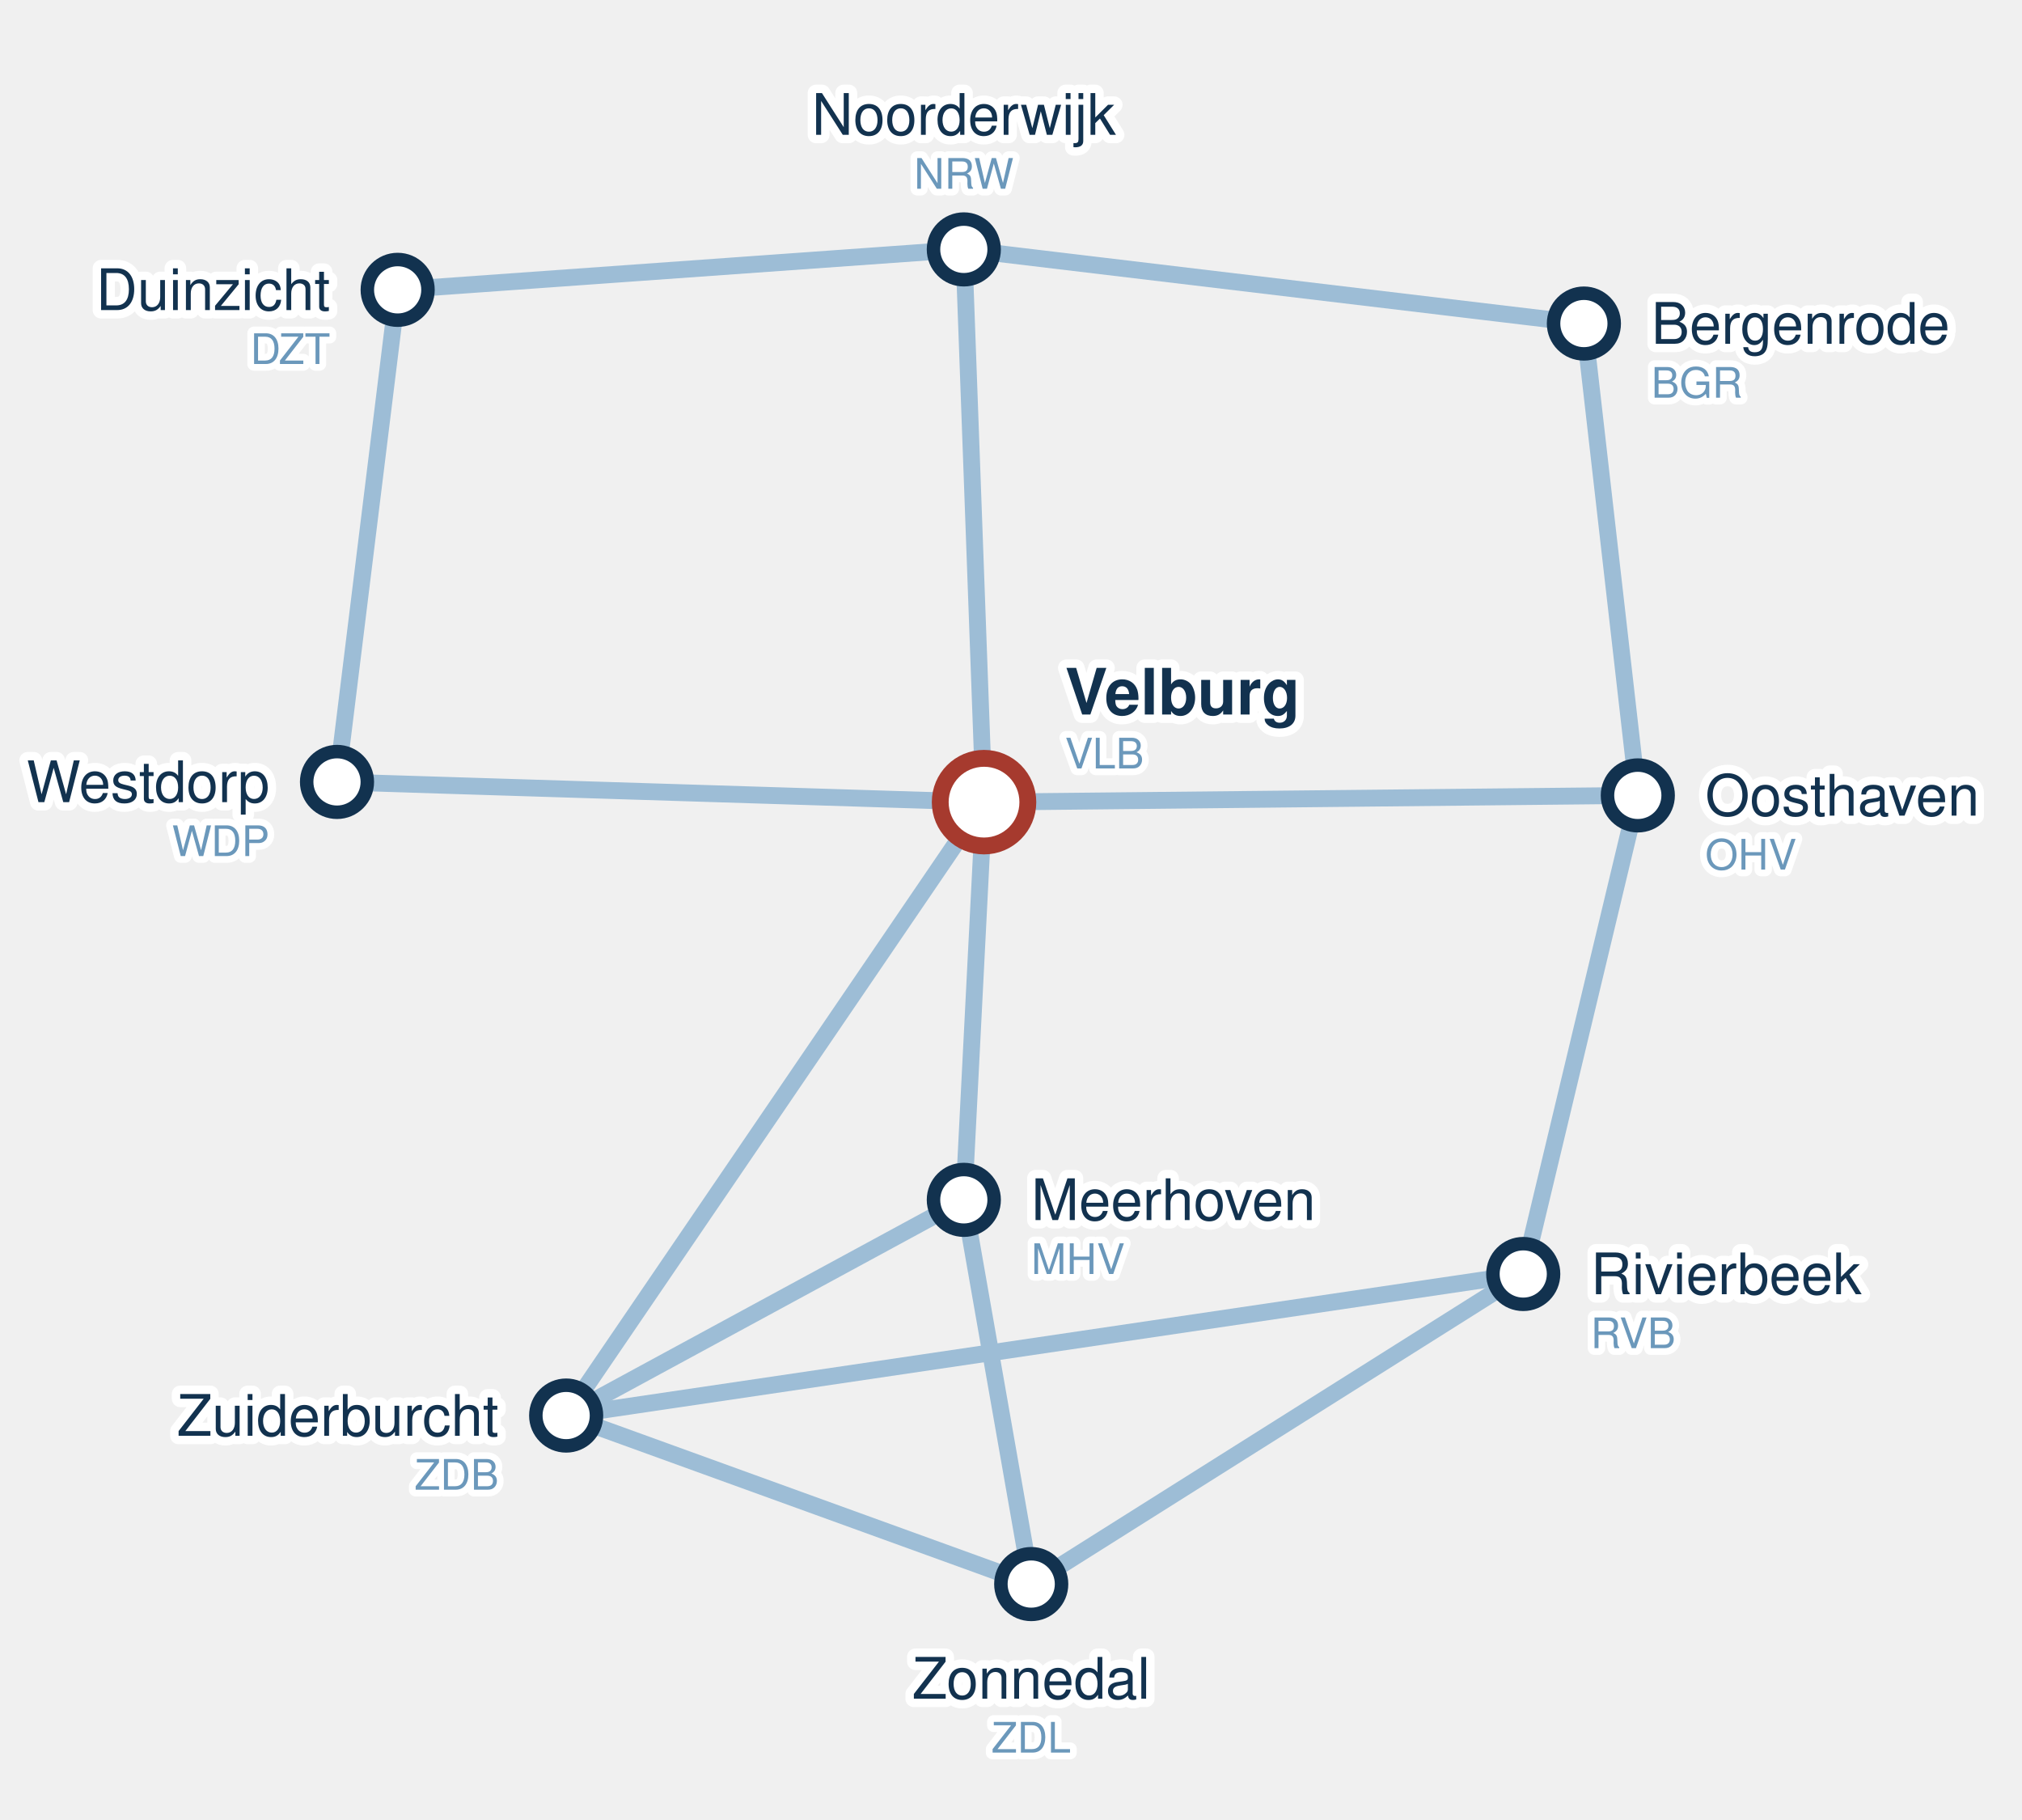
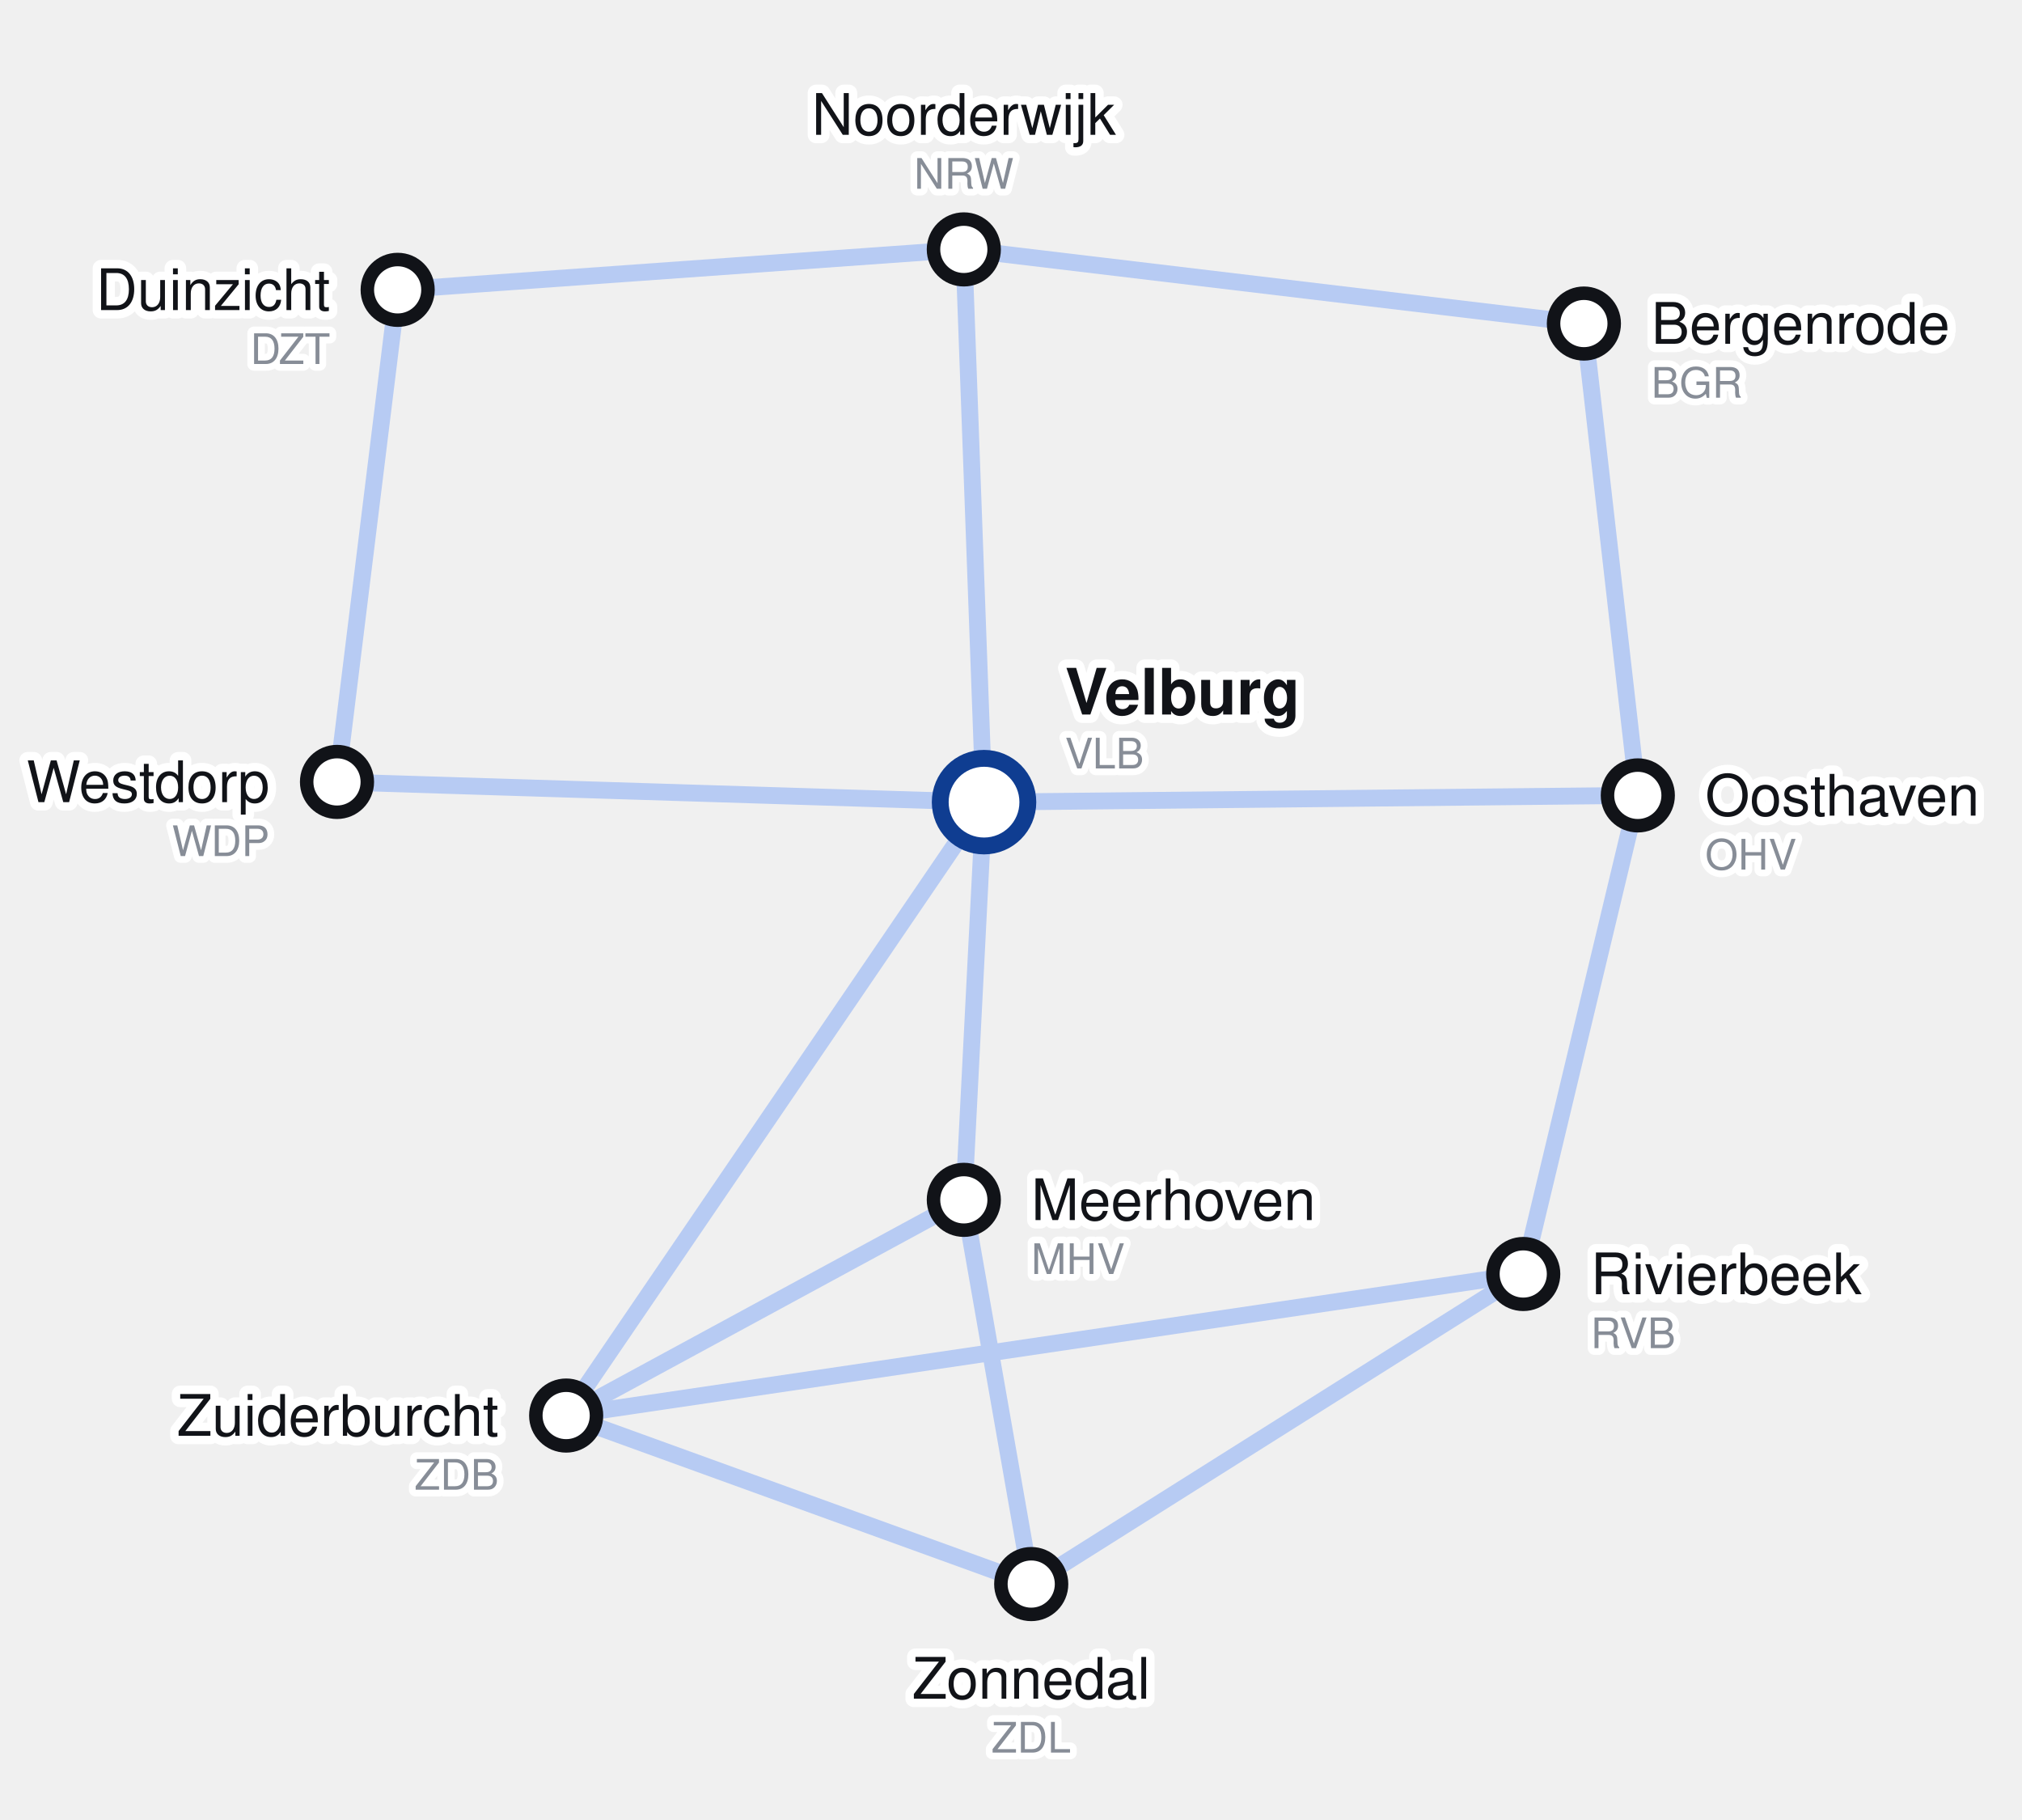
<svg xmlns="http://www.w3.org/2000/svg" viewBox="0 0 600 540" width="600" height="540">
-   <g stroke="#9dbdd6" stroke-width="5" stroke-linecap="round" fill="none">
+   <g stroke="#b7cbf3" stroke-width="5" stroke-linecap="round" fill="none">
    <path d="M292 238 L286 74" />
    <path d="M292 238 L168 420" />
    <path d="M292 238 L486 236" />
    <path d="M292 238 L100 232" />
    <path d="M292 238 L286 356" />
    <path d="M286 74 L118 86" />
    <path d="M286 74 L470 96" />
    <path d="M100 232 L118 86" />
    <path d="M168 420 L286 356" />
    <path d="M168 420 L306 470" />
    <path d="M168 420 L452 378" />
    <path d="M486 236 L452 378" />
    <path d="M486 236 L470 96" />
    <path d="M286 356 L306 470" />
    <path d="M452 378 L306 470" />
  </g>
-   <circle cx="118" cy="86" r="9" fill="#ffffff" stroke="#12324f" stroke-width="4" />
-   <circle cx="286" cy="74" r="9" fill="#ffffff" stroke="#12324f" stroke-width="4" />
-   <circle cx="470" cy="96" r="9" fill="#ffffff" stroke="#12324f" stroke-width="4" />
-   <circle cx="100" cy="232" r="9" fill="#ffffff" stroke="#12324f" stroke-width="4" />
-   <circle cx="292" cy="238" r="13" fill="#ffffff" stroke="#a63a2e" stroke-width="5" />
-   <circle cx="486" cy="236" r="9" fill="#ffffff" stroke="#12324f" stroke-width="4" />
-   <circle cx="286" cy="356" r="9" fill="#ffffff" stroke="#12324f" stroke-width="4" />
-   <circle cx="452" cy="378" r="9" fill="#ffffff" stroke="#12324f" stroke-width="4" />
-   <circle cx="168" cy="420" r="9" fill="#ffffff" stroke="#12324f" stroke-width="4" />
-   <circle cx="306" cy="470" r="9" fill="#ffffff" stroke="#12324f" stroke-width="4" />
-   <text x="98" y="92" text-anchor="end" font-family="Helvetica Neue, Helvetica, Arial" font-size="17" font-weight="500" fill="#12324f" stroke="#ffffff" stroke-width="5" stroke-linejoin="round" paint-order="stroke">Duinzicht</text>
-   <text x="98" y="108" text-anchor="end" font-family="Helvetica Neue, Helvetica, Arial" font-size="12.5" fill="#6b98bb" stroke="#ffffff" stroke-width="4" stroke-linejoin="round" paint-order="stroke">DZT</text>
-   <text x="286" y="40" text-anchor="middle" font-family="Helvetica Neue, Helvetica, Arial" font-size="17" font-weight="500" fill="#12324f" stroke="#ffffff" stroke-width="5" stroke-linejoin="round" paint-order="stroke">Noorderwijk</text>
-   <text x="286" y="56" text-anchor="middle" font-family="Helvetica Neue, Helvetica, Arial" font-size="12.5" fill="#6b98bb" stroke="#ffffff" stroke-width="4" stroke-linejoin="round" paint-order="stroke">NRW</text>
-   <text x="490" y="102" text-anchor="start" font-family="Helvetica Neue, Helvetica, Arial" font-size="17" font-weight="500" fill="#12324f" stroke="#ffffff" stroke-width="5" stroke-linejoin="round" paint-order="stroke">Bergenrode</text>
-   <text x="490" y="118" text-anchor="start" font-family="Helvetica Neue, Helvetica, Arial" font-size="12.5" fill="#6b98bb" stroke="#ffffff" stroke-width="4" stroke-linejoin="round" paint-order="stroke">BGR</text>
-   <text x="80" y="238" text-anchor="end" font-family="Helvetica Neue, Helvetica, Arial" font-size="17" font-weight="500" fill="#12324f" stroke="#ffffff" stroke-width="5" stroke-linejoin="round" paint-order="stroke">Westdorp</text>
-   <text x="80" y="254" text-anchor="end" font-family="Helvetica Neue, Helvetica, Arial" font-size="12.5" fill="#6b98bb" stroke="#ffffff" stroke-width="4" stroke-linejoin="round" paint-order="stroke">WDP</text>
-   <text x="316" y="212" text-anchor="start" font-family="Helvetica Neue, Helvetica, Arial" font-size="19" font-weight="600" fill="#12324f" stroke="#ffffff" stroke-width="5" stroke-linejoin="round" paint-order="stroke">Velburg</text>
-   <text x="316" y="228" text-anchor="start" font-family="Helvetica Neue, Helvetica, Arial" font-size="12.5" fill="#6b98bb" stroke="#ffffff" stroke-width="4" stroke-linejoin="round" paint-order="stroke">VLB</text>
-   <text x="506" y="242" text-anchor="start" font-family="Helvetica Neue, Helvetica, Arial" font-size="17" font-weight="500" fill="#12324f" stroke="#ffffff" stroke-width="5" stroke-linejoin="round" paint-order="stroke">Oosthaven</text>
-   <text x="506" y="258" text-anchor="start" font-family="Helvetica Neue, Helvetica, Arial" font-size="12.5" fill="#6b98bb" stroke="#ffffff" stroke-width="4" stroke-linejoin="round" paint-order="stroke">OHV</text>
-   <text x="306" y="362" text-anchor="start" font-family="Helvetica Neue, Helvetica, Arial" font-size="17" font-weight="500" fill="#12324f" stroke="#ffffff" stroke-width="5" stroke-linejoin="round" paint-order="stroke">Meerhoven</text>
-   <text x="306" y="378" text-anchor="start" font-family="Helvetica Neue, Helvetica, Arial" font-size="12.5" fill="#6b98bb" stroke="#ffffff" stroke-width="4" stroke-linejoin="round" paint-order="stroke">MHV</text>
-   <text x="472" y="384" text-anchor="start" font-family="Helvetica Neue, Helvetica, Arial" font-size="17" font-weight="500" fill="#12324f" stroke="#ffffff" stroke-width="5" stroke-linejoin="round" paint-order="stroke">Rivierbeek</text>
-   <text x="472" y="400" text-anchor="start" font-family="Helvetica Neue, Helvetica, Arial" font-size="12.5" fill="#6b98bb" stroke="#ffffff" stroke-width="4" stroke-linejoin="round" paint-order="stroke">RVB</text>
-   <text x="148" y="426" text-anchor="end" font-family="Helvetica Neue, Helvetica, Arial" font-size="17" font-weight="500" fill="#12324f" stroke="#ffffff" stroke-width="5" stroke-linejoin="round" paint-order="stroke">Zuiderburcht</text>
-   <text x="148" y="442" text-anchor="end" font-family="Helvetica Neue, Helvetica, Arial" font-size="12.5" fill="#6b98bb" stroke="#ffffff" stroke-width="4" stroke-linejoin="round" paint-order="stroke">ZDB</text>
-   <text x="306" y="504" text-anchor="middle" font-family="Helvetica Neue, Helvetica, Arial" font-size="17" font-weight="500" fill="#12324f" stroke="#ffffff" stroke-width="5" stroke-linejoin="round" paint-order="stroke">Zonnedal</text>
-   <text x="306" y="520" text-anchor="middle" font-family="Helvetica Neue, Helvetica, Arial" font-size="12.5" fill="#6b98bb" stroke="#ffffff" stroke-width="4" stroke-linejoin="round" paint-order="stroke">ZDL</text>
+   <circle cx="118" cy="86" r="9" fill="#ffffff" stroke="#111318" stroke-width="4" />
+   <circle cx="286" cy="74" r="9" fill="#ffffff" stroke="#111318" stroke-width="4" />
+   <circle cx="470" cy="96" r="9" fill="#ffffff" stroke="#111318" stroke-width="4" />
+   <circle cx="100" cy="232" r="9" fill="#ffffff" stroke="#111318" stroke-width="4" />
+   <circle cx="292" cy="238" r="13" fill="#ffffff" stroke="#0f3d91" stroke-width="5" />
+   <circle cx="486" cy="236" r="9" fill="#ffffff" stroke="#111318" stroke-width="4" />
+   <circle cx="286" cy="356" r="9" fill="#ffffff" stroke="#111318" stroke-width="4" />
+   <circle cx="452" cy="378" r="9" fill="#ffffff" stroke="#111318" stroke-width="4" />
+   <circle cx="168" cy="420" r="9" fill="#ffffff" stroke="#111318" stroke-width="4" />
+   <circle cx="306" cy="470" r="9" fill="#ffffff" stroke="#111318" stroke-width="4" />
+   <text x="98" y="92" text-anchor="end" font-family="Helvetica Neue, Helvetica, Arial" font-size="17" font-weight="500" fill="#111318" stroke="#ffffff" stroke-width="5" stroke-linejoin="round" paint-order="stroke">Duinzicht</text>
+   <text x="98" y="108" text-anchor="end" font-family="Helvetica Neue, Helvetica, Arial" font-size="12.5" fill="#878d97" stroke="#ffffff" stroke-width="4" stroke-linejoin="round" paint-order="stroke">DZT</text>
+   <text x="286" y="40" text-anchor="middle" font-family="Helvetica Neue, Helvetica, Arial" font-size="17" font-weight="500" fill="#111318" stroke="#ffffff" stroke-width="5" stroke-linejoin="round" paint-order="stroke">Noorderwijk</text>
+   <text x="286" y="56" text-anchor="middle" font-family="Helvetica Neue, Helvetica, Arial" font-size="12.5" fill="#878d97" stroke="#ffffff" stroke-width="4" stroke-linejoin="round" paint-order="stroke">NRW</text>
+   <text x="490" y="102" text-anchor="start" font-family="Helvetica Neue, Helvetica, Arial" font-size="17" font-weight="500" fill="#111318" stroke="#ffffff" stroke-width="5" stroke-linejoin="round" paint-order="stroke">Bergenrode</text>
+   <text x="490" y="118" text-anchor="start" font-family="Helvetica Neue, Helvetica, Arial" font-size="12.5" fill="#878d97" stroke="#ffffff" stroke-width="4" stroke-linejoin="round" paint-order="stroke">BGR</text>
+   <text x="80" y="238" text-anchor="end" font-family="Helvetica Neue, Helvetica, Arial" font-size="17" font-weight="500" fill="#111318" stroke="#ffffff" stroke-width="5" stroke-linejoin="round" paint-order="stroke">Westdorp</text>
+   <text x="80" y="254" text-anchor="end" font-family="Helvetica Neue, Helvetica, Arial" font-size="12.5" fill="#878d97" stroke="#ffffff" stroke-width="4" stroke-linejoin="round" paint-order="stroke">WDP</text>
+   <text x="316" y="212" text-anchor="start" font-family="Helvetica Neue, Helvetica, Arial" font-size="19" font-weight="600" fill="#111318" stroke="#ffffff" stroke-width="5" stroke-linejoin="round" paint-order="stroke">Velburg</text>
+   <text x="316" y="228" text-anchor="start" font-family="Helvetica Neue, Helvetica, Arial" font-size="12.5" fill="#878d97" stroke="#ffffff" stroke-width="4" stroke-linejoin="round" paint-order="stroke">VLB</text>
+   <text x="506" y="242" text-anchor="start" font-family="Helvetica Neue, Helvetica, Arial" font-size="17" font-weight="500" fill="#111318" stroke="#ffffff" stroke-width="5" stroke-linejoin="round" paint-order="stroke">Oosthaven</text>
+   <text x="506" y="258" text-anchor="start" font-family="Helvetica Neue, Helvetica, Arial" font-size="12.5" fill="#878d97" stroke="#ffffff" stroke-width="4" stroke-linejoin="round" paint-order="stroke">OHV</text>
+   <text x="306" y="362" text-anchor="start" font-family="Helvetica Neue, Helvetica, Arial" font-size="17" font-weight="500" fill="#111318" stroke="#ffffff" stroke-width="5" stroke-linejoin="round" paint-order="stroke">Meerhoven</text>
+   <text x="306" y="378" text-anchor="start" font-family="Helvetica Neue, Helvetica, Arial" font-size="12.5" fill="#878d97" stroke="#ffffff" stroke-width="4" stroke-linejoin="round" paint-order="stroke">MHV</text>
+   <text x="472" y="384" text-anchor="start" font-family="Helvetica Neue, Helvetica, Arial" font-size="17" font-weight="500" fill="#111318" stroke="#ffffff" stroke-width="5" stroke-linejoin="round" paint-order="stroke">Rivierbeek</text>
+   <text x="472" y="400" text-anchor="start" font-family="Helvetica Neue, Helvetica, Arial" font-size="12.5" fill="#878d97" stroke="#ffffff" stroke-width="4" stroke-linejoin="round" paint-order="stroke">RVB</text>
+   <text x="148" y="426" text-anchor="end" font-family="Helvetica Neue, Helvetica, Arial" font-size="17" font-weight="500" fill="#111318" stroke="#ffffff" stroke-width="5" stroke-linejoin="round" paint-order="stroke">Zuiderburcht</text>
+   <text x="148" y="442" text-anchor="end" font-family="Helvetica Neue, Helvetica, Arial" font-size="12.5" fill="#878d97" stroke="#ffffff" stroke-width="4" stroke-linejoin="round" paint-order="stroke">ZDB</text>
+   <text x="306" y="504" text-anchor="middle" font-family="Helvetica Neue, Helvetica, Arial" font-size="17" font-weight="500" fill="#111318" stroke="#ffffff" stroke-width="5" stroke-linejoin="round" paint-order="stroke">Zonnedal</text>
+   <text x="306" y="520" text-anchor="middle" font-family="Helvetica Neue, Helvetica, Arial" font-size="12.5" fill="#878d97" stroke="#ffffff" stroke-width="4" stroke-linejoin="round" paint-order="stroke">ZDL</text>
</svg>
